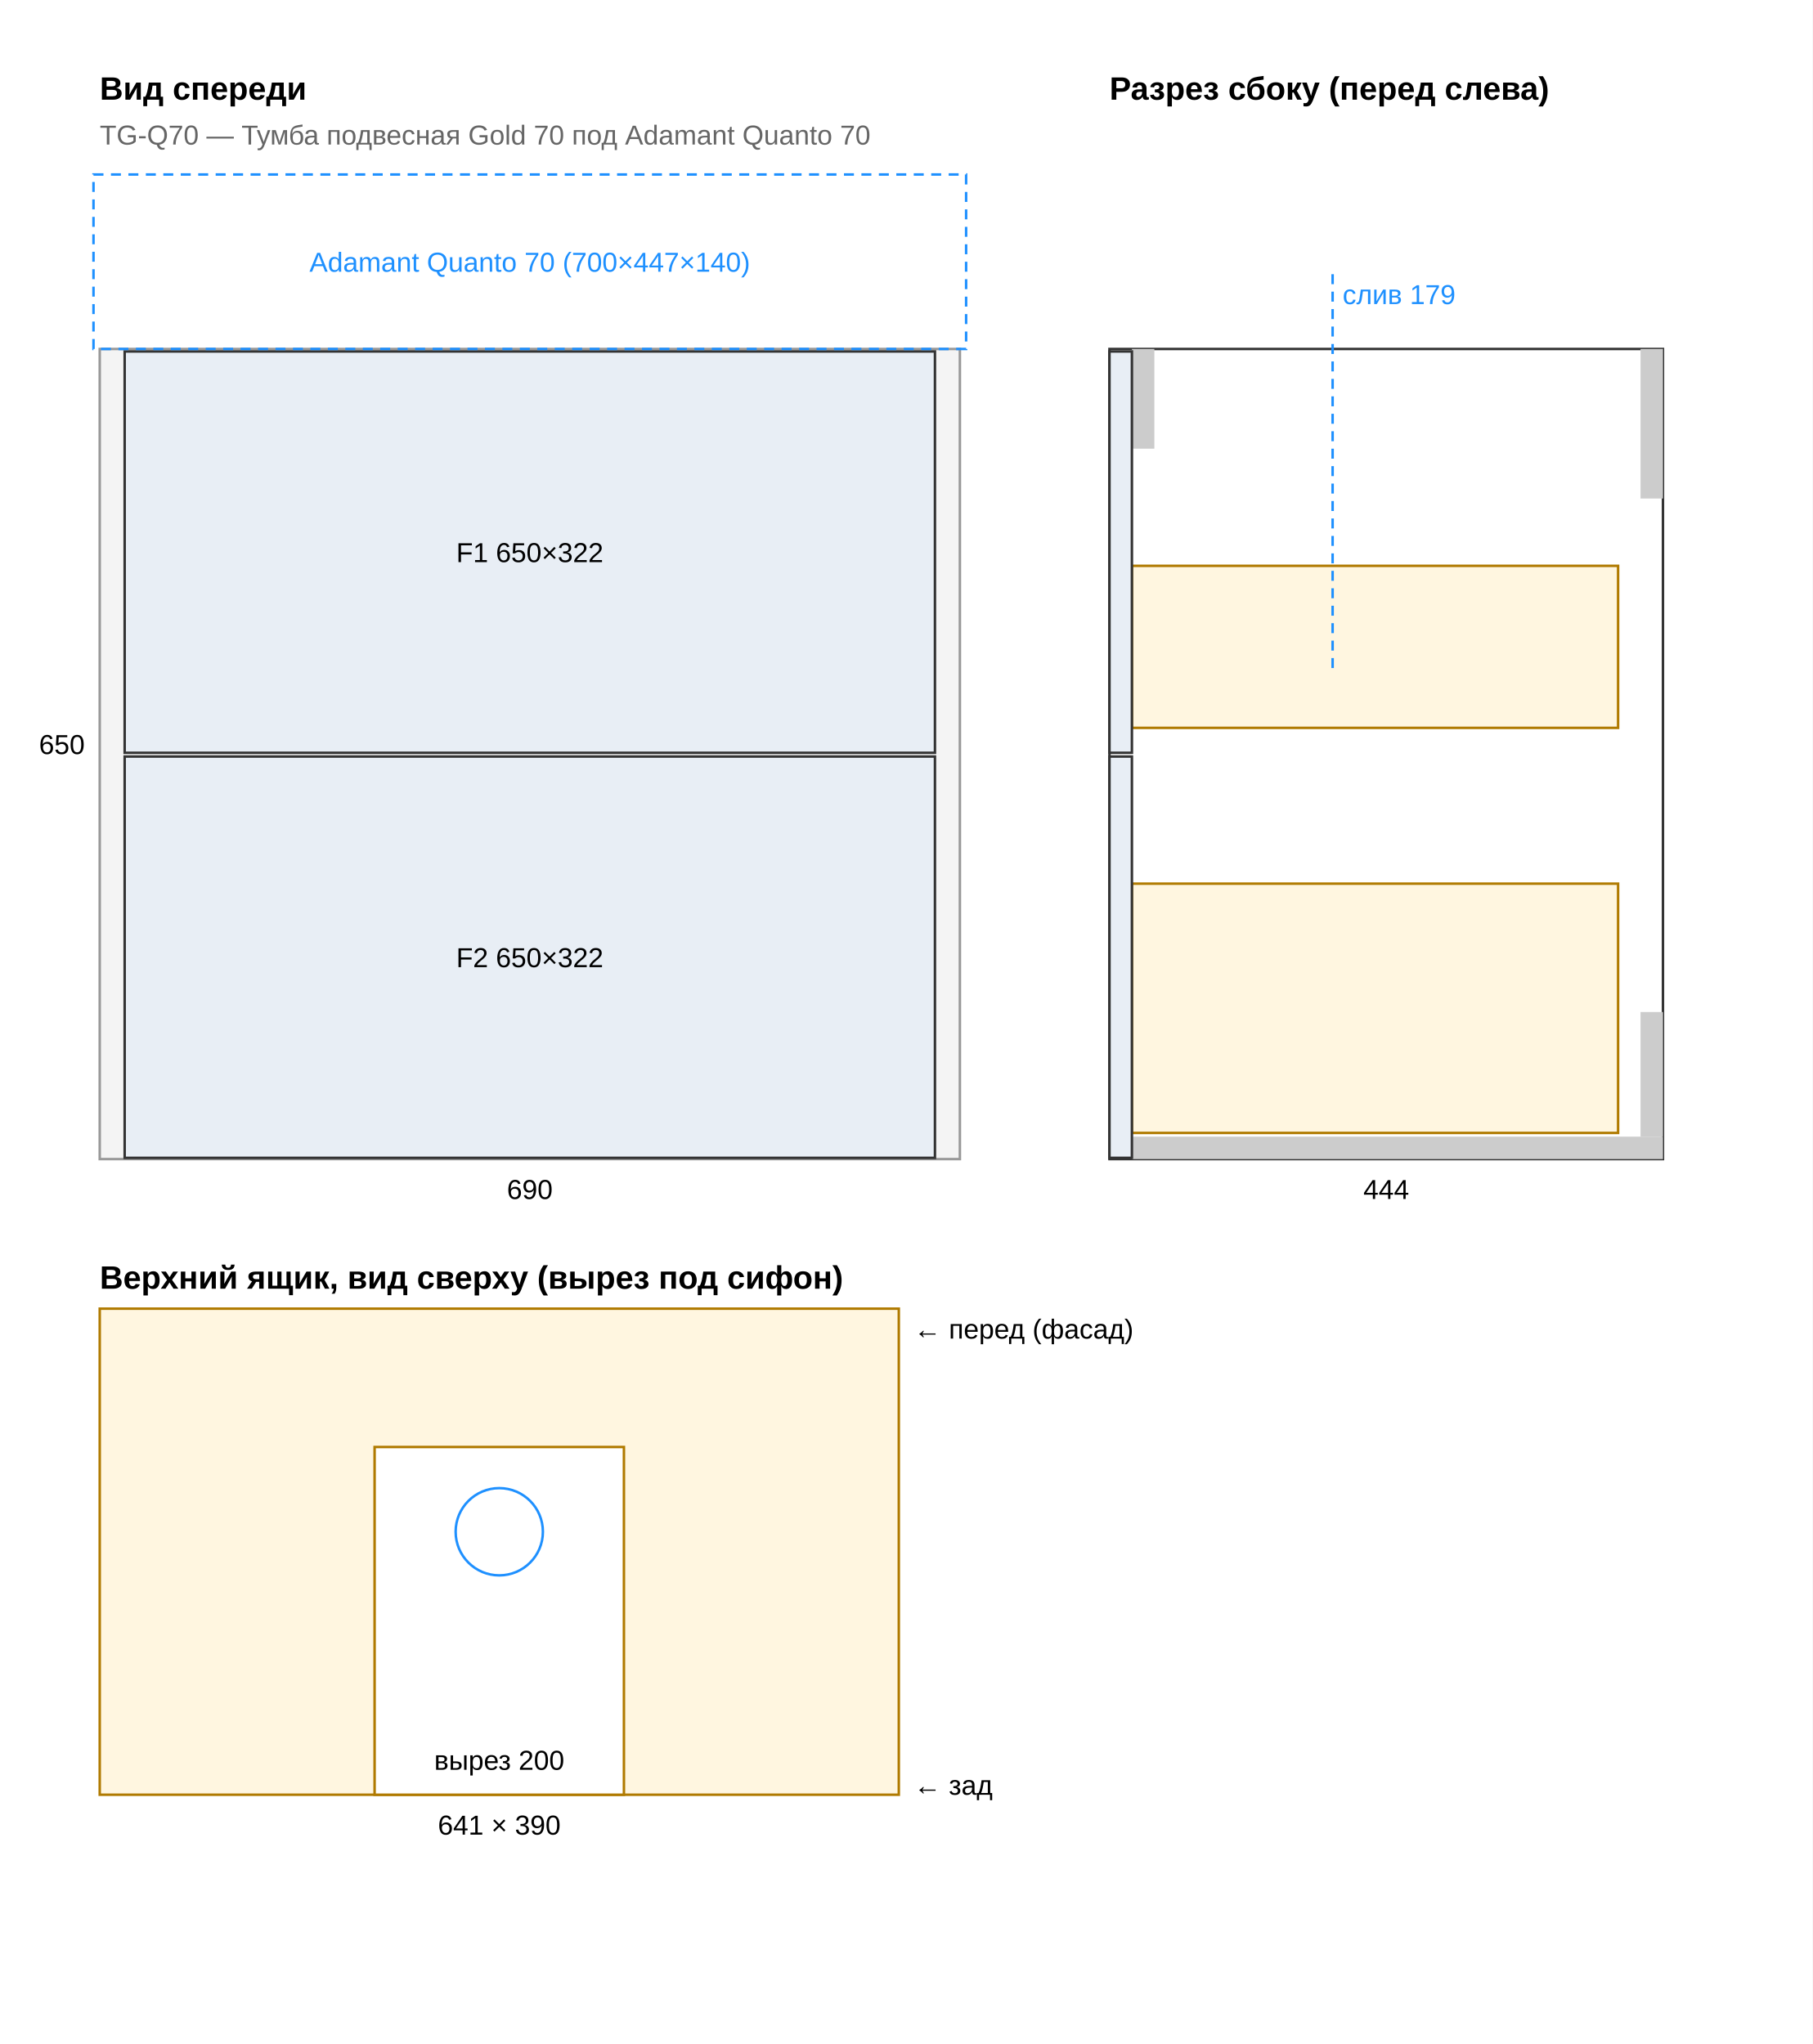
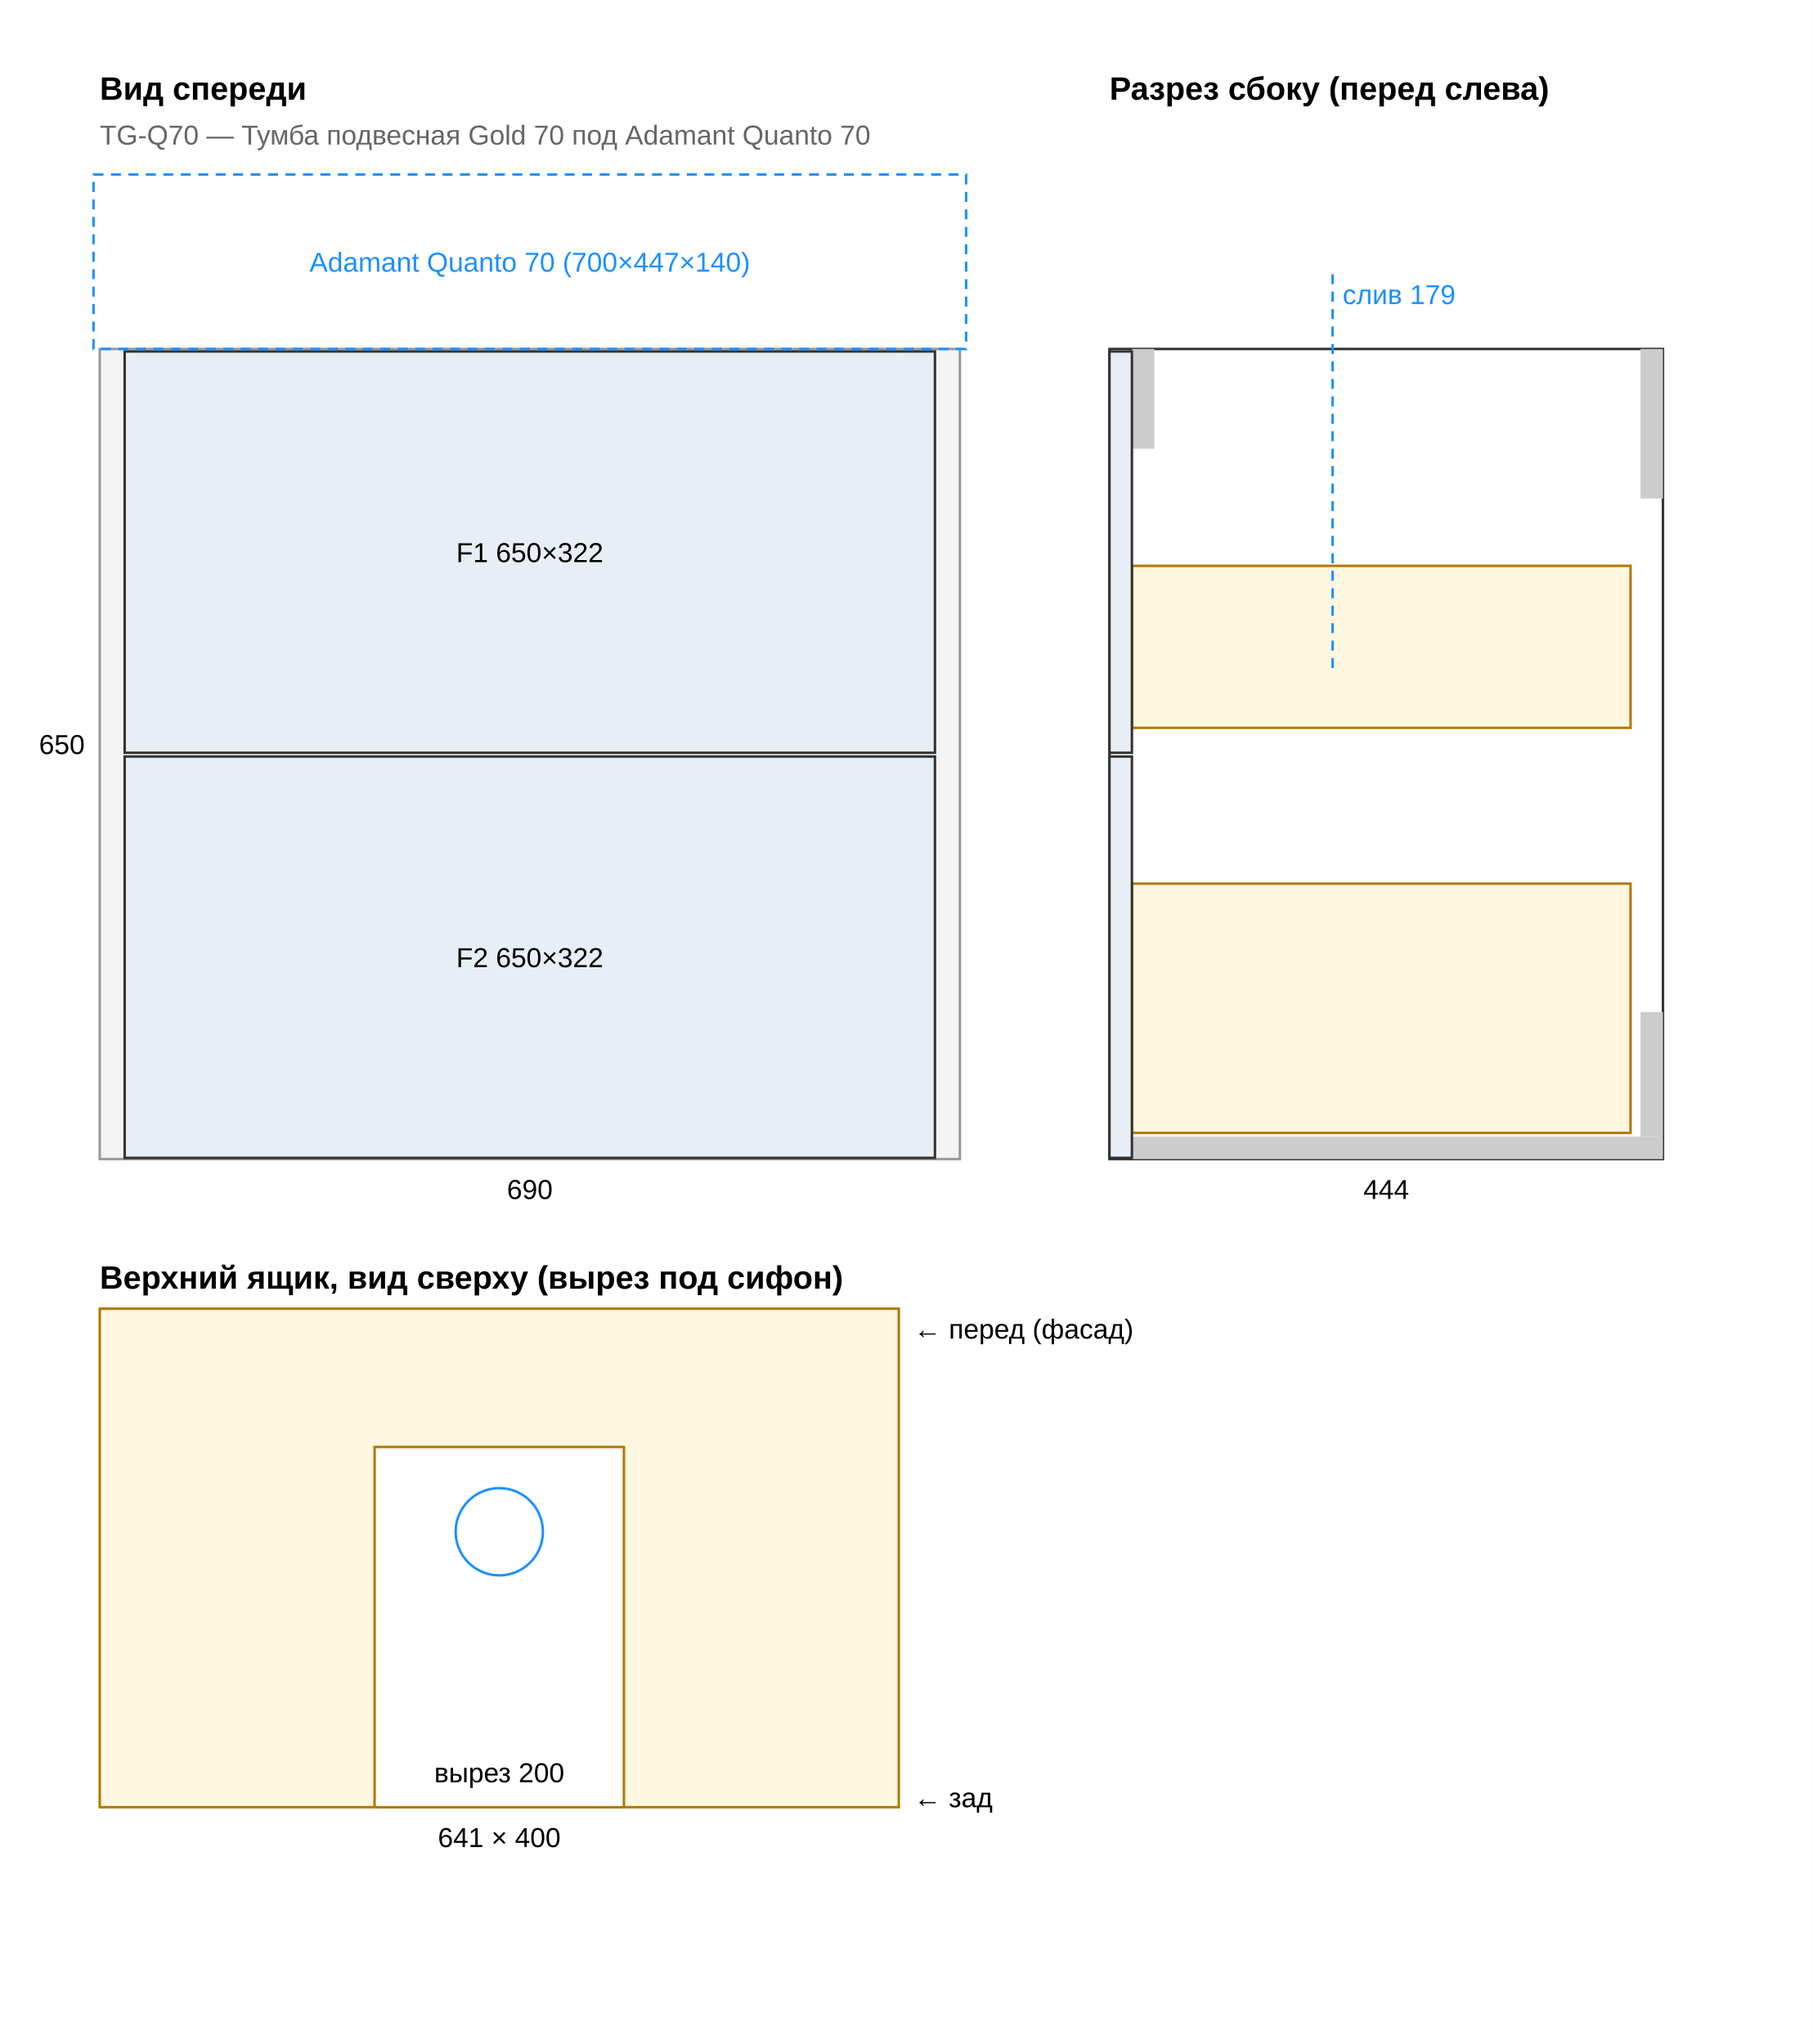
<svg xmlns="http://www.w3.org/2000/svg" width="727" height="820" viewBox="0 0 727 820" font-family="Arial" font-size="11">
  <rect width="100%" height="100%" fill="white" />
  <text x="40" y="40" font-size="13" font-weight="bold">Вид спереди</text>
  <rect x="40" y="140.0" width="345.0" height="325.0" fill="#f4f4f4" stroke="#999" />
  <rect x="50.0" y="141.0" width="325.0" height="161.0" fill="#e8eef5" stroke="#333" />
  <text x="212.5" y="225.5" text-anchor="middle">F1 650×322</text>
  <rect x="50.0" y="303.5" width="325.0" height="161.0" fill="#e8eef5" stroke="#333" />
  <text x="212.5" y="388.0" text-anchor="middle">F2 650×322</text>
  <rect x="37.5" y="70.0" width="350.0" height="70.0" fill="none" stroke="#1E90FF" stroke-dasharray="4 3" />
  <text x="212.5" y="109.0" text-anchor="middle" fill="#1E90FF">Adamant Quanto 70 (700×447×140)</text>
  <text x="40" y="58" fill="#666">TG-Q70 — Тумба подвесная Gold 70 под Adamant Quanto 70</text>
  <text x="212.5" y="481.0" text-anchor="middle">690</text>
  <text x="34" y="302.5" text-anchor="end">650</text>
  <text x="445.0" y="40" font-size="13" font-weight="bold">Разрез сбоку (перед слева)</text>
  <rect x="445.0" y="140.0" width="222.0" height="325.0" fill="none" stroke="#333" />
  <rect x="454.0" y="456.0" width="213.0" height="9.0" fill="#ccc" />
  <rect x="454.0" y="140.0" width="9.0" height="40.0" fill="#ccc" />
  <rect x="658.0" y="140.0" width="9.0" height="60.0" fill="#ccc" />
  <rect x="658.0" y="406.0" width="9.0" height="50.0" fill="#ccc" />
-   <rect x="454.0" y="354.5" width="195.0" height="100.0" fill="#fff6e0" stroke="#b07a00" />
-   <rect x="454.0" y="227.0" width="195.0" height="65.0" fill="#fff6e0" stroke="#b07a00" />
+   <rect x="454.0" y="354.5" width="200.0" height="100.0" fill="#fff6e0" stroke="#b07a00" />
+   <rect x="454.0" y="227.0" width="200.0" height="65.0" fill="#fff6e0" stroke="#b07a00" />
  <rect x="445.0" y="141.0" width="9.0" height="161.0" fill="#e8eef5" stroke="#333" />
  <rect x="445.0" y="303.5" width="9.0" height="161.0" fill="#e8eef5" stroke="#333" />
  <line x1="534.5" y1="110.0" x2="534.5" y2="270.0" stroke="#1E90FF" stroke-dasharray="4 3" />
  <text x="538.5" y="122.0" fill="#1E90FF">слив 179</text>
  <text x="556.0" y="481.0" text-anchor="middle">444</text>
  <text x="40" y="517.0" font-size="13" font-weight="bold">Верхний ящик, вид сверху (вырез под сифон)</text>
-   <rect x="40" y="525.0" width="320.5" height="195.0" fill="#fff6e0" stroke="#b07a00" />
-   <rect x="150.25" y="580.5" width="100.0" height="139.5" fill="white" stroke="#b07a00" />
+   <rect x="40" y="525.0" width="320.5" height="200.0" fill="#fff6e0" stroke="#b07a00" />
+   <rect x="150.25" y="580.5" width="100.0" height="144.5" fill="white" stroke="#b07a00" />
  <circle cx="200.25" cy="614.5" r="17.5" fill="none" stroke="#1E90FF" />
-   <text x="200.25" y="710.0" text-anchor="middle">вырез 200</text>
+   <text x="200.25" y="715.0" text-anchor="middle">вырез 200</text>
  <text x="366.5" y="537.0">← перед (фасад)</text>
-   <text x="366.5" y="720.0">← зад</text>
-   <text x="200.25" y="736.0" text-anchor="middle">641 × 390</text>
+   <text x="366.5" y="725.0">← зад</text>
+   <text x="200.25" y="741.0" text-anchor="middle">641 × 400</text>
</svg>
